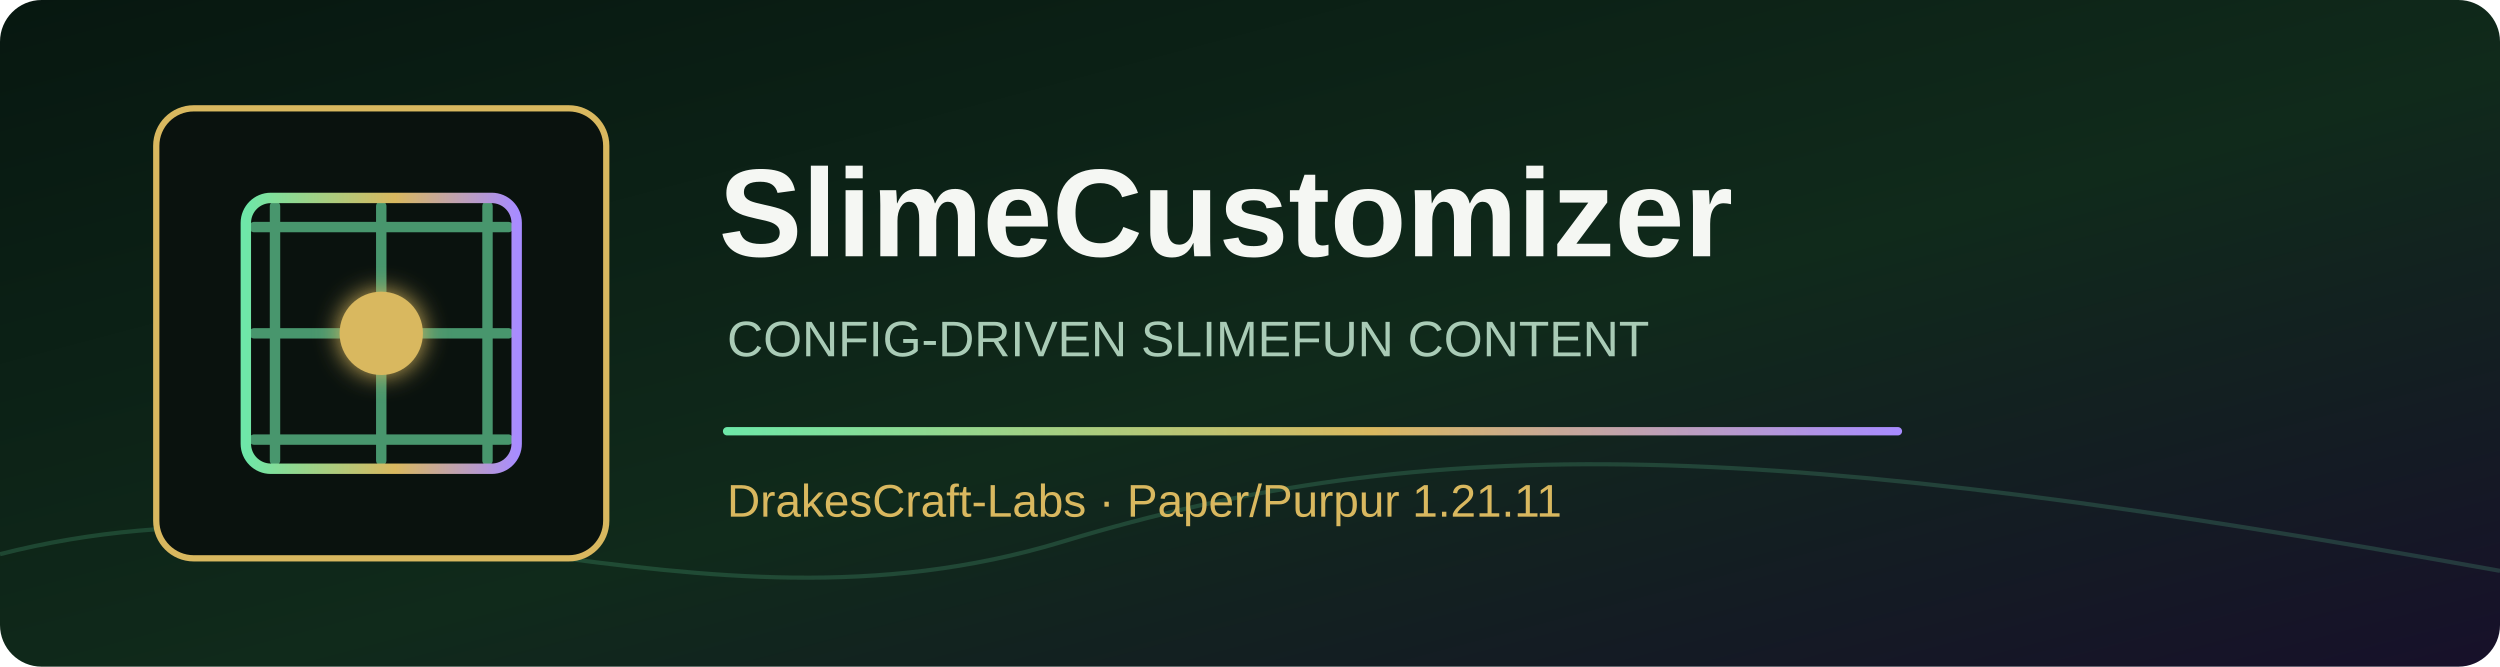
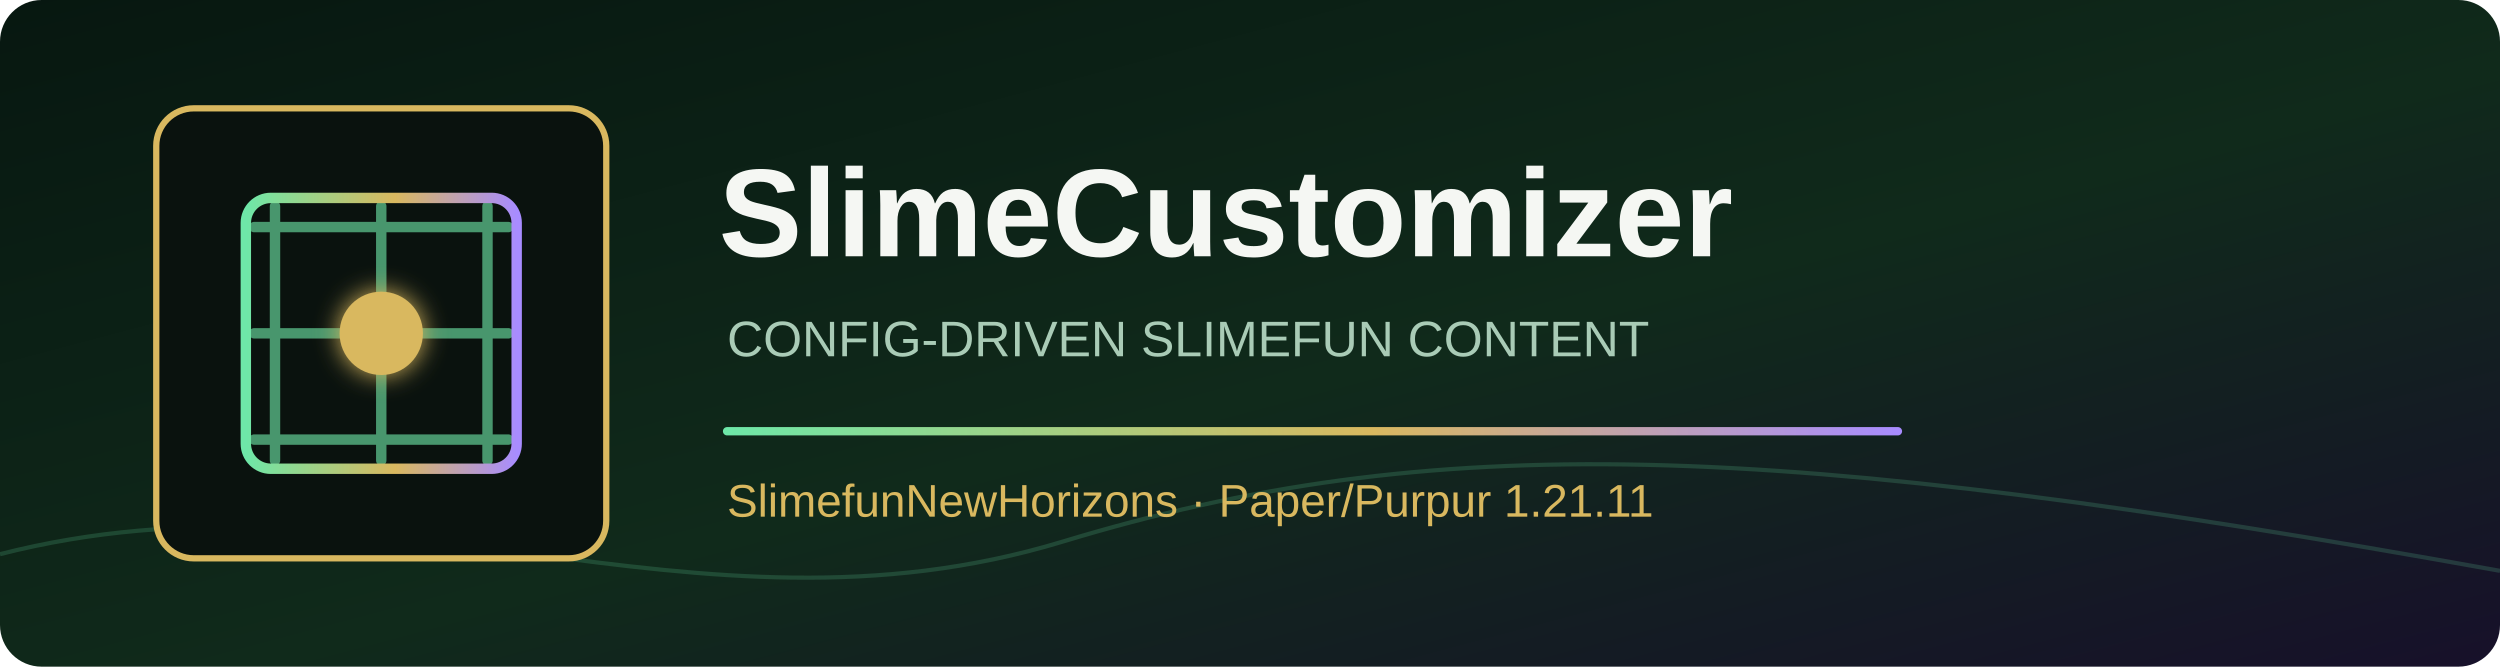
<svg xmlns="http://www.w3.org/2000/svg" width="1200" height="320" viewBox="0 0 1200 320" role="img" aria-labelledby="title desc">
  <defs>
    <linearGradient id="bg" x1="0" y1="0" x2="1" y2="1">
      <stop offset="0" stop-color="#071710" />
      <stop offset="0.55" stop-color="#102a1b" />
      <stop offset="1" stop-color="#17102a" />
    </linearGradient>
    <linearGradient id="accent" x1="0" y1="0" x2="1" y2="0">
      <stop stop-color="#6ee7a8" />
      <stop offset="0.55" stop-color="#d9b85f" />
      <stop offset="1" stop-color="#a88cff" />
    </linearGradient>
    <filter id="glow" x="-50%" y="-50%" width="200%" height="200%">
      <feGaussianBlur stdDeviation="6" result="blur" />
      <feMerge>
        <feMergeNode in="blur" />
        <feMergeNode in="SourceGraphic" />
      </feMerge>
    </filter>
  </defs>
  <rect width="1200" height="320" rx="20" fill="url(#bg)" />
  <path d="M0 266C180 220 332 314 510 260s340-49 690 14" fill="none" stroke="#6ee7a8" stroke-opacity=".18" stroke-width="2">
    <animate attributeName="d" dur="9s" repeatCount="indefinite" values="M0 266C180 220 332 314 510 260s340-49 690 14;M0 250C170 310 340 218 520 270s360 38 680-22;M0 266C180 220 332 314 510 260s340-49 690 14" />
  </path>
  <g transform="translate(75 52)">
    <rect width="216" height="216" rx="18" fill="#0a120e" stroke="#d9b85f" stroke-width="3" />
    <g fill="none" stroke="#6ee7a8" stroke-width="5" stroke-linecap="round">
      <path d="M47 57h122M47 108h122M47 159h122M57 47v122M108 47v122M159 47v122" opacity=".62" />
      <rect x="43" y="43" width="130" height="130" rx="12" stroke="url(#accent)" />
    </g>
    <circle cx="108" cy="108" r="20" fill="#d9b85f" filter="url(#glow)">
      <animate attributeName="r" values="16;22;16" dur="2.8s" repeatCount="indefinite" />
      <animate attributeName="opacity" values=".7;1;.7" dur="2.8s" repeatCount="indefinite" />
    </circle>
  </g>
  <g font-family="Segoe UI, Arial, sans-serif">
    <text x="345" y="123" fill="#f5f7f3" font-size="60" font-weight="700">SlimeCustomizer</text>
    <text x="349" y="171" fill="#a9cbb6" font-size="24">CONFIG-DRIVEN SLIMEFUN CONTENT</text>
    <rect x="347" y="205" width="566" height="4" rx="2" fill="url(#accent)">
      <animate attributeName="width" values="280;566;280" dur="4.5s" repeatCount="indefinite" />
    </rect>
-     <text x="349" y="248" fill="#d9b85f" font-size="22">DrakesCraft-Labs · Paper/Purpur 1.21.11</text>
+     <text x="349" y="248" fill="#d9b85f" font-size="22">SlimefunNewHorizons · Paper/Purpur 1.21.11</text>
  </g>
</svg>
